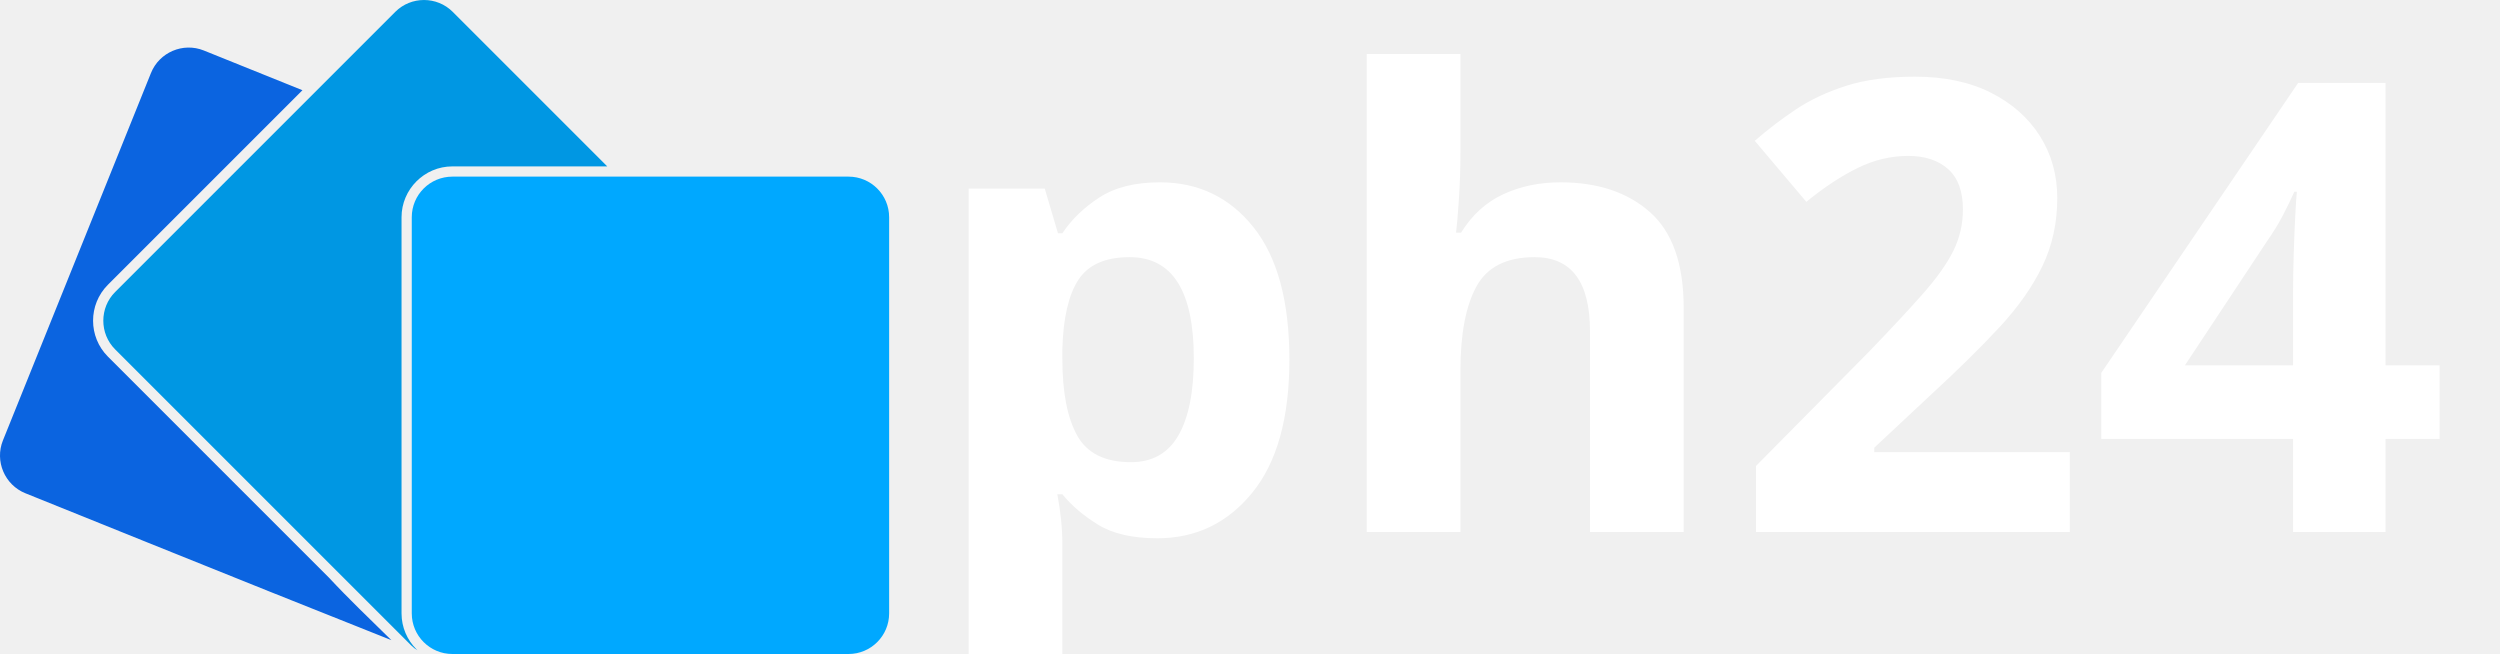
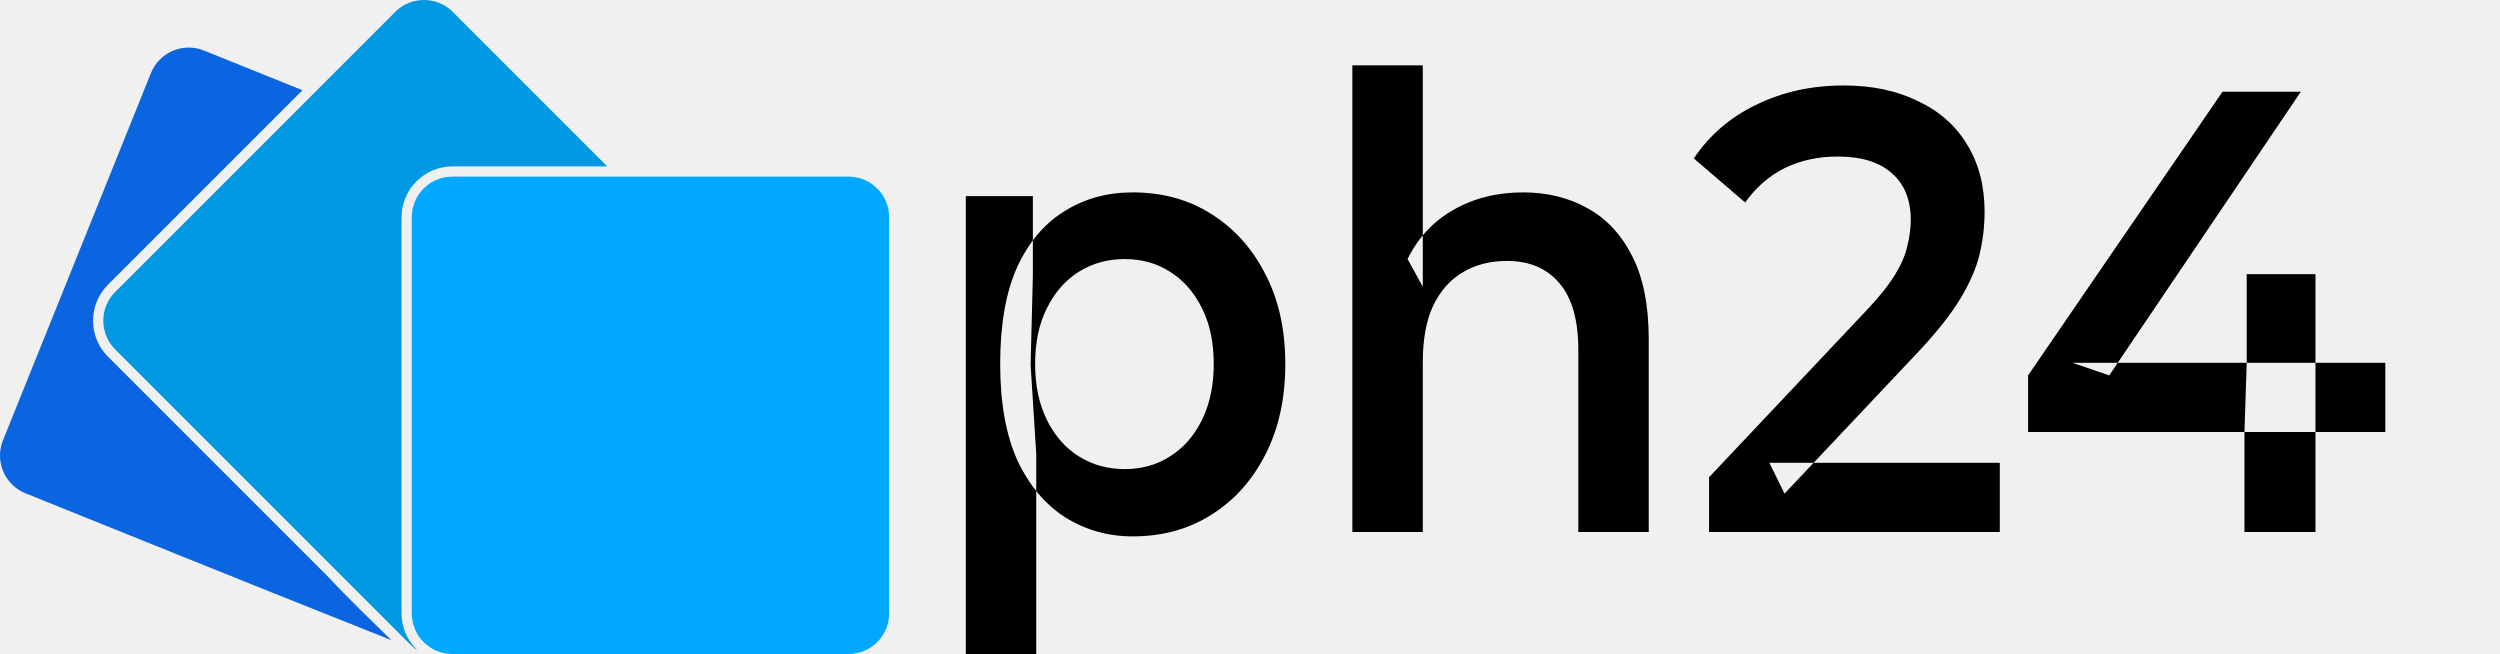
<svg xmlns="http://www.w3.org/2000/svg" xml:space="preserve" width="143.143mm" height="37.446mm" version="1.1" style="shape-rendering:geometricPrecision; text-rendering:geometricPrecision; image-rendering:optimizeQuality; fill-rule:evenodd; clip-rule:evenodd" viewBox="0 0 3880.56 1015.13">
  <defs>
    <style type="text/css">
   
-    @font-face {
-      font-display: swap; /* Check https://developer.mozilla.org/en-US/docs/Web/CSS/@font-face/font-display for other options. */
-      font-family: 'Montserrat';
-      font-style: normal;
-      font-weight: 600;
-      src: url('assets/fonts/montserrat-v26-latin-600.woff2') format('woff2'); /* Chrome 36+, Opera 23+, Firefox 39+, Safari 12+, iOS 10+ */
-    }
- 
-    .fil3 {fill:#fff}
+    .fil3 {fill:#000}
   .fil1 {fill:#0097E3}
   .fil2 {fill:#00A8FF}
   .fil0 {fill:#0B64E0}
-    .fnt0 {font-weight:600;font-size:976.17px;font-family:'Montserrat', sans-serif}
   
  </style>
  </defs>
  <g id="Layer_x0020_1">
    <g id="_2053950214288">
      <path class="fil0" d="M4.54 683.65l229.82 -570.39c12.95,-32.15 49.85,-47.85 82,-34.9l153.09 61.69 -301.94 301.93c-15.35,15.35 -23.04,35.58 -23.04,55.79 0,20.21 7.68,40.43 23.04,55.79l342.57 342.57 0.03 -0.03c30.45,32.79 64.6,65.38 97.36,97.53 -63.47,-25.16 -126.88,-50.47 -190.25,-75.88 -125.99,-50.5 -251.86,-101.36 -377.79,-152.1 -32.15,-12.95 -47.85,-49.85 -34.9,-82zm837.15 -393.61l45.06 18.15c32.15,12.96 47.85,49.85 34.9,82l-218.15 541.41 63.16 40.59 -70.66 26.66c-10.49,-1.4 -19.93,-6.28 -27.1,-13.45 -8.55,-8.55 -13.86,-20.33 -13.86,-33.28l0 -614.94c0,-12.95 5.31,-24.73 13.86,-33.28 8.55,-8.55 20.33,-13.86 33.28,-13.86l139.51 -0z" />
      <path class="fil1" d="M178.75 453.21l434.83 -434.83c24.51,-24.51 64.61,-24.51 89.12,0l239.9 239.9 -240.42 0c-21.71,0 -41.44,8.88 -55.73,23.17 -14.29,14.29 -23.17,34.02 -23.17,55.73l0 614.94c0,21.71 8.88,41.44 23.17,55.73 0.53,0.53 1.07,1.05 1.62,1.57 -3.43,-1.98 -6.66,-4.46 -9.66,-7.46 -39.03,-39.02 -78.06,-78.03 -117.09,-117.05l-342.57 -342.57c-24.51,-24.51 -24.51,-64.61 0,-89.12z" />
      <rect class="fil2" x="639.16" y="274.16" width="740.98" height="740.98" rx="63.02" ry="63.02" />
-       <text x="1427.43" y="825.75" class="fil3 fnt0">ph24</text>
+       <path id="ph24-wordmark" class="fil3" aria-label="ph24" transform="matrix(0.896 0 0 1 148.4527 0)" d="m 1796.422,832.583 q -63.451,0 -116.164,-29.285 -51.737,-29.285 -82.975,-87.855 -30.261,-59.546 -30.261,-150.33 0,-91.76 29.285,-150.33 30.261,-58.57 81.998,-86.879 51.737,-29.285 118.117,-29.285 77.117,0 135.688,33.19 59.546,33.19 93.712,92.736 35.142,59.546 35.142,140.568 0,81.022 -35.142,141.545 -34.166,59.546 -93.712,92.736 -58.57,33.19 -135.688,33.19 z M 1507.476,1015.127 V 304.475 h 116.164 v 122.997 l -3.905,138.616 9.762,138.616 V 1015.127 Z m 275.28,-286.994 q 43.928,0 78.094,-19.523 35.142,-19.523 55.642,-56.618 20.5,-37.094 20.5,-86.879 0,-50.761 -20.5,-86.879 -20.5,-37.094 -55.642,-56.618 -34.166,-19.523 -78.094,-19.523 -43.928,0 -79.07,19.523 -35.142,19.523 -55.642,56.618 -20.5,36.118 -20.5,86.879 0,49.785 20.5,86.879 20.5,37.094 55.642,56.618 35.142,19.523 79.07,19.523 z m 690.153,-429.515 q 62.475,0 111.283,24.404 49.785,24.404 78.094,75.165 28.309,49.785 28.309,128.854 V 825.75 H 2568.574 V 542.661 q 0,-69.308 -33.19,-103.474 -32.214,-34.166 -90.784,-34.166 -42.952,0 -76.141,17.571 -33.19,17.571 -51.737,52.713 -17.571,34.166 -17.571,86.879 V 825.75 H 2177.129 V 101.432 h 122.021 v 343.612 l -26.357,-42.951 q 27.333,-49.785 79.07,-76.141 52.713,-27.333 121.045,-27.333 z M 2795.045,825.75 v -84.927 l 271.375,-257.709 q 34.166,-32.214 50.761,-56.618 16.595,-24.404 21.476,-44.904 5.857,-21.476 5.857,-40.023 0,-46.856 -32.214,-72.237 -32.214,-26.357 -94.689,-26.357 -49.785,0 -90.784,17.571 -40.023,17.571 -69.308,53.689 l -88.831,-68.332 q 40.023,-53.689 107.379,-82.974 68.332,-30.261 152.282,-30.261 74.189,0 128.854,24.404 55.642,23.428 84.927,67.356 30.261,43.928 30.261,104.45 0,33.19 -8.786,66.38 -8.786,32.214 -33.19,68.332 -24.404,36.118 -71.26,81.022 l -233.305,221.591 -26.357,-47.832 h 399.254 V 825.75 Z m 552.705,-155.211 v -87.855 l 336.779,-440.253 h 135.688 l -331.898,440.253 -63.451,-19.523 h 541.774 v 107.379 z M 3722.6,825.75 V 670.539 l 3.905,-107.379 V 425.52 h 119.093 V 825.75 Z" />
    </g>
  </g>
</svg>
